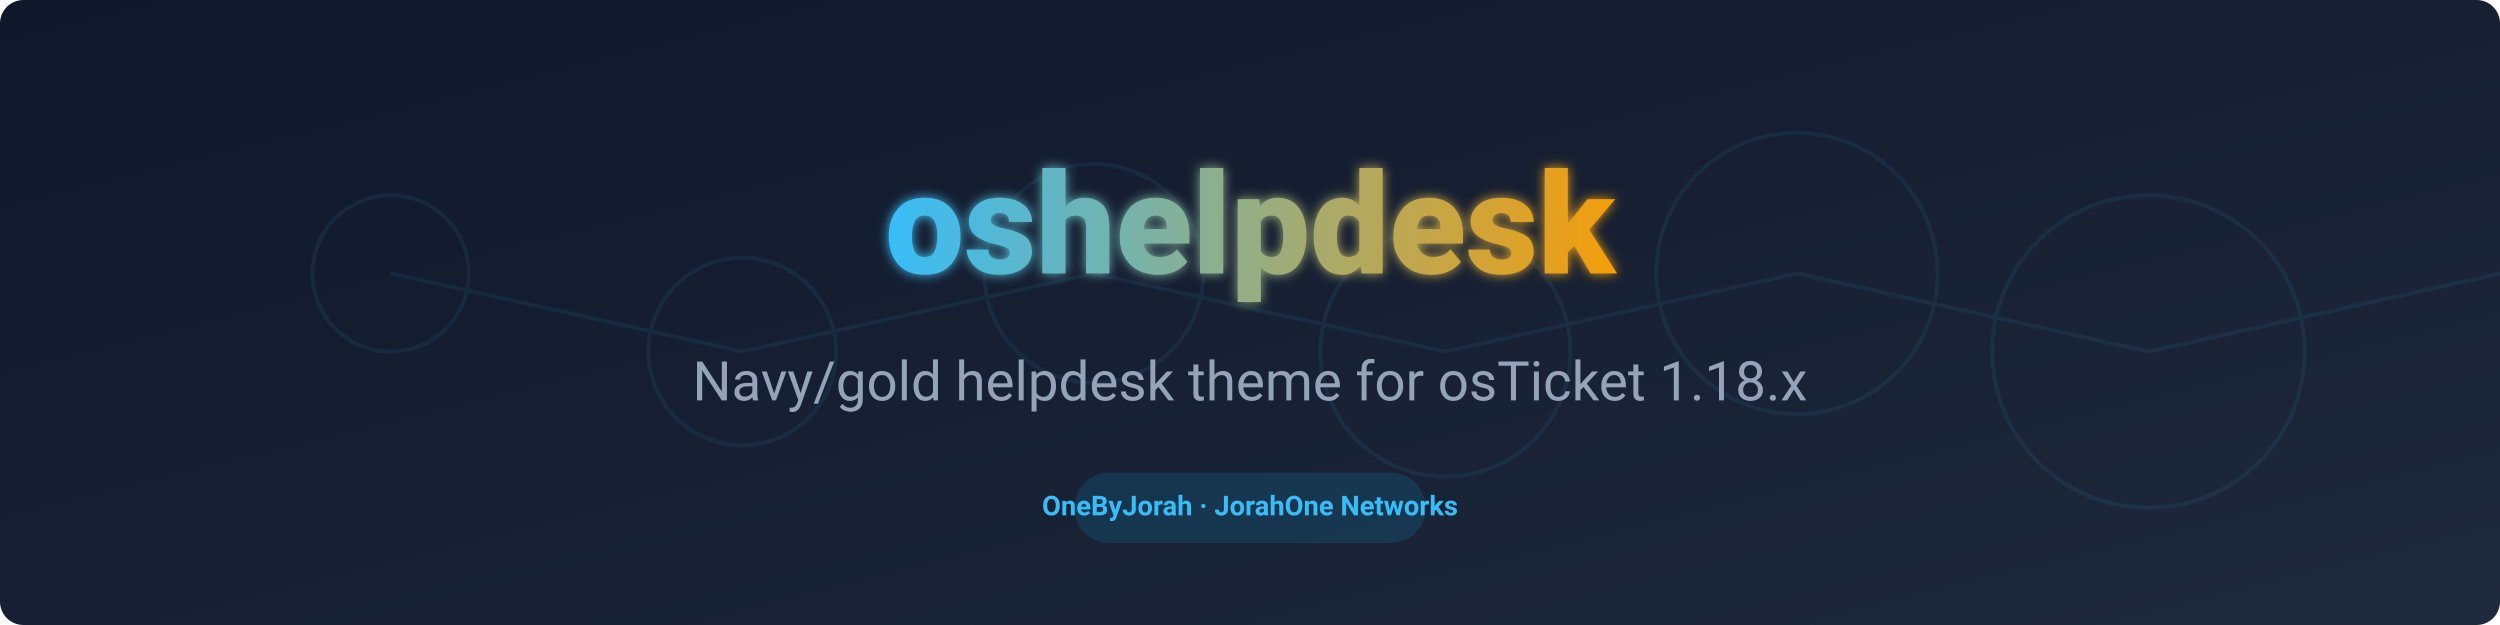
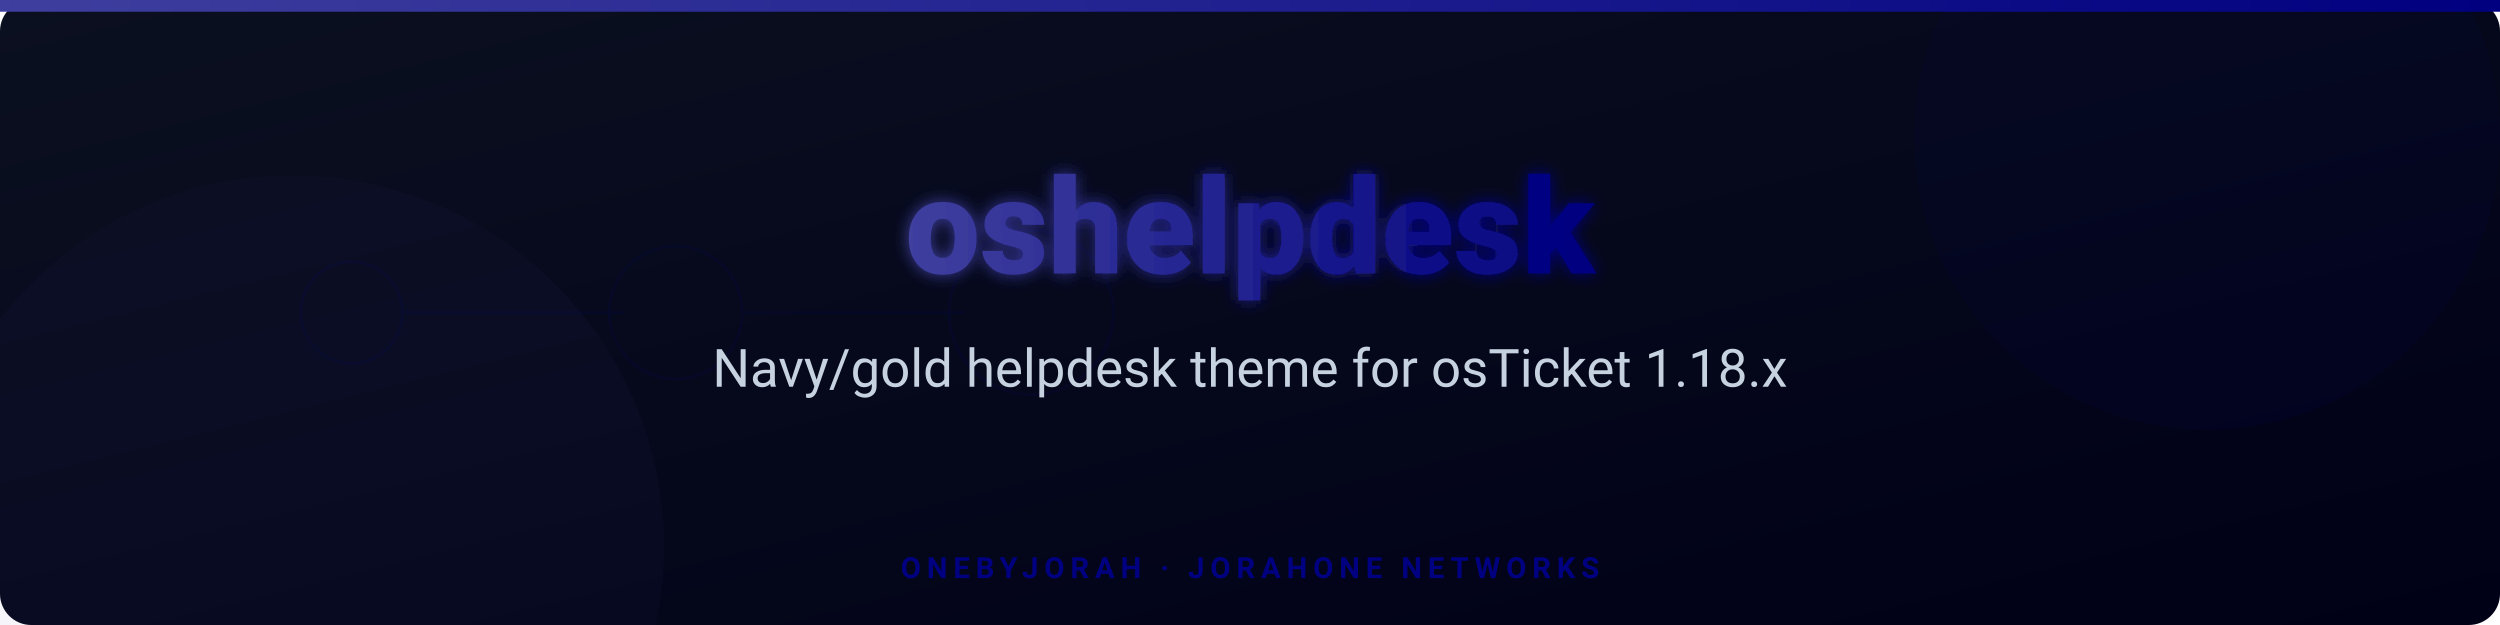
- <svg xmlns="http://www.w3.org/2000/svg" viewBox="0 0 1280 320" width="1280" height="320">
+ <svg xmlns="http://www.w3.org/2000/svg" viewBox="0 0 1280 320" width="1280" height="320" role="img" aria-label="oshelpdesk">
  <defs>
    <linearGradient id="bg" x1="0%" y1="0%" x2="100%" y2="100%">
-       <stop offset="0%" style="stop-color:#0f172a;stop-opacity:1" />
-       <stop offset="100%" style="stop-color:#1e293b;stop-opacity:1" />
+       <stop offset="0%" stop-color="#0b1020" />
+       <stop offset="100%" stop-color="#000017" />
    </linearGradient>
    <linearGradient id="accent" x1="0%" y1="0%" x2="100%" y2="0%">
-       <stop offset="0%" style="stop-color:#38bdf8;stop-opacity:1" />
-       <stop offset="100%" style="stop-color:#f59e0b;stop-opacity:1" />
+       <stop offset="0%" stop-color="#3f3f9f" />
+       <stop offset="100%" stop-color="#000080" />
    </linearGradient>
    <filter id="glow" x="-20%" y="-20%" width="140%" height="140%">
-       <feGaussianBlur stdDeviation="3" result="blur" />
-       <feComposite in="SourceGraphic" in2="blur" operator="over" />
+       <feGaussianBlur stdDeviation="4" result="b" />
+       <feComposite in="SourceGraphic" in2="b" operator="over" />
    </filter>
  </defs>
-   <rect width="1280" height="320" fill="url(#bg)" rx="12" />
-   <g opacity="0.08" stroke="#38bdf8" stroke-width="2" fill="none">
-     <circle cx="200" cy="140" r="40" />
-     <line x1="200" y1="140" x2="380" y2="180" />
-     <circle cx="380" cy="180" r="48" />
-     <line x1="380" y1="180" x2="560" y2="140" />
-     <circle cx="560" cy="140" r="56" />
-     <line x1="560" y1="140" x2="740" y2="180" />
-     <circle cx="740" cy="180" r="64" />
-     <line x1="740" y1="180" x2="920" y2="140" />
-     <circle cx="920" cy="140" r="72" />
-     <line x1="920" y1="140" x2="1100" y2="180" />
-     <circle cx="1100" cy="180" r="80" />
-     <line x1="1100" y1="180" x2="1280" y2="140" />
+   <rect width="1280" height="320" rx="16" fill="url(#bg)" />
+   <rect x="0" y="0" width="1280" height="6" fill="url(#accent)" />
+   <circle cx="1130" cy="70" r="150" fill="#000080" opacity="0.06" />
+   <circle cx="150" cy="280" r="190" fill="#3f3f9f" opacity="0.05" />
+   <g opacity="0.10" stroke="#000080" stroke-width="1.5" fill="none">
+     <circle cx="180" cy="160" r="26" />
+     <line x1="206" y1="160" x2="320" y2="160" />
+     <circle cx="346" cy="160" r="34" />
+     <line x1="380" y1="160" x2="494" y2="160" />
+     <circle cx="528" cy="160" r="42" />
  </g>
-   <text x="640" y="140" font-family="-apple-system,BlinkMacSystemFont,Segoe UI,Roboto,Helvetica,Arial,sans-serif" font-size="72" font-weight="800" fill="url(#accent)" text-anchor="middle" filter="url(#glow)">oshelpdesk</text>
-   <text x="640" y="205" font-family="-apple-system,BlinkMacSystemFont,Segoe UI,Roboto,Helvetica,Arial,sans-serif" font-size="28" fill="#94a3b8" text-anchor="middle">Navy/gold helpdesk theme for osTicket 1.18.x</text>
-   <g transform="translate(640, 260)" text-anchor="middle">
-     <rect x="-90" y="-18" width="180" height="36" rx="18" fill="#0ea5e9" opacity="0.15" />
-     <text font-family="-apple-system,BlinkMacSystemFont,Segoe UI,Roboto,Helvetica,Arial,sans-serif" font-size="14" font-weight="600" fill="#38bdf8" dominant-baseline="middle">OneByJorah · JorahOne Networks</text>
-   </g>
+   <text x="640" y="140" font-family="-apple-system,BlinkMacSystemFont,Segoe UI,Roboto,Helvetica,Arial,sans-serif" font-size="68" font-weight="800" fill="url(#accent)" text-anchor="middle" filter="url(#glow)">oshelpdesk</text>
+   <text x="640" y="198" font-family="-apple-system,BlinkMacSystemFont,Segoe UI,Roboto,Helvetica,Arial,sans-serif" font-size="27" fill="#c7d2e0" text-anchor="middle">Navy/gold helpdesk theme for osTicket 1.18.x</text>
+   <text x="640" y="252" font-family="-apple-system,BlinkMacSystemFont,Segoe UI,Roboto,Helvetica,Arial,sans-serif" font-size="18" fill="#3f3f9f" opacity="0.85" text-anchor="middle" />
+   <text x="640" y="296" font-family="-apple-system,BlinkMacSystemFont,Segoe UI,Roboto,Helvetica,Arial,sans-serif" font-size="15" font-weight="600" fill="#000080" letter-spacing="3" text-anchor="middle">ONEBYJORAH  ·  JORAHONE NETWORKS</text>
</svg>
